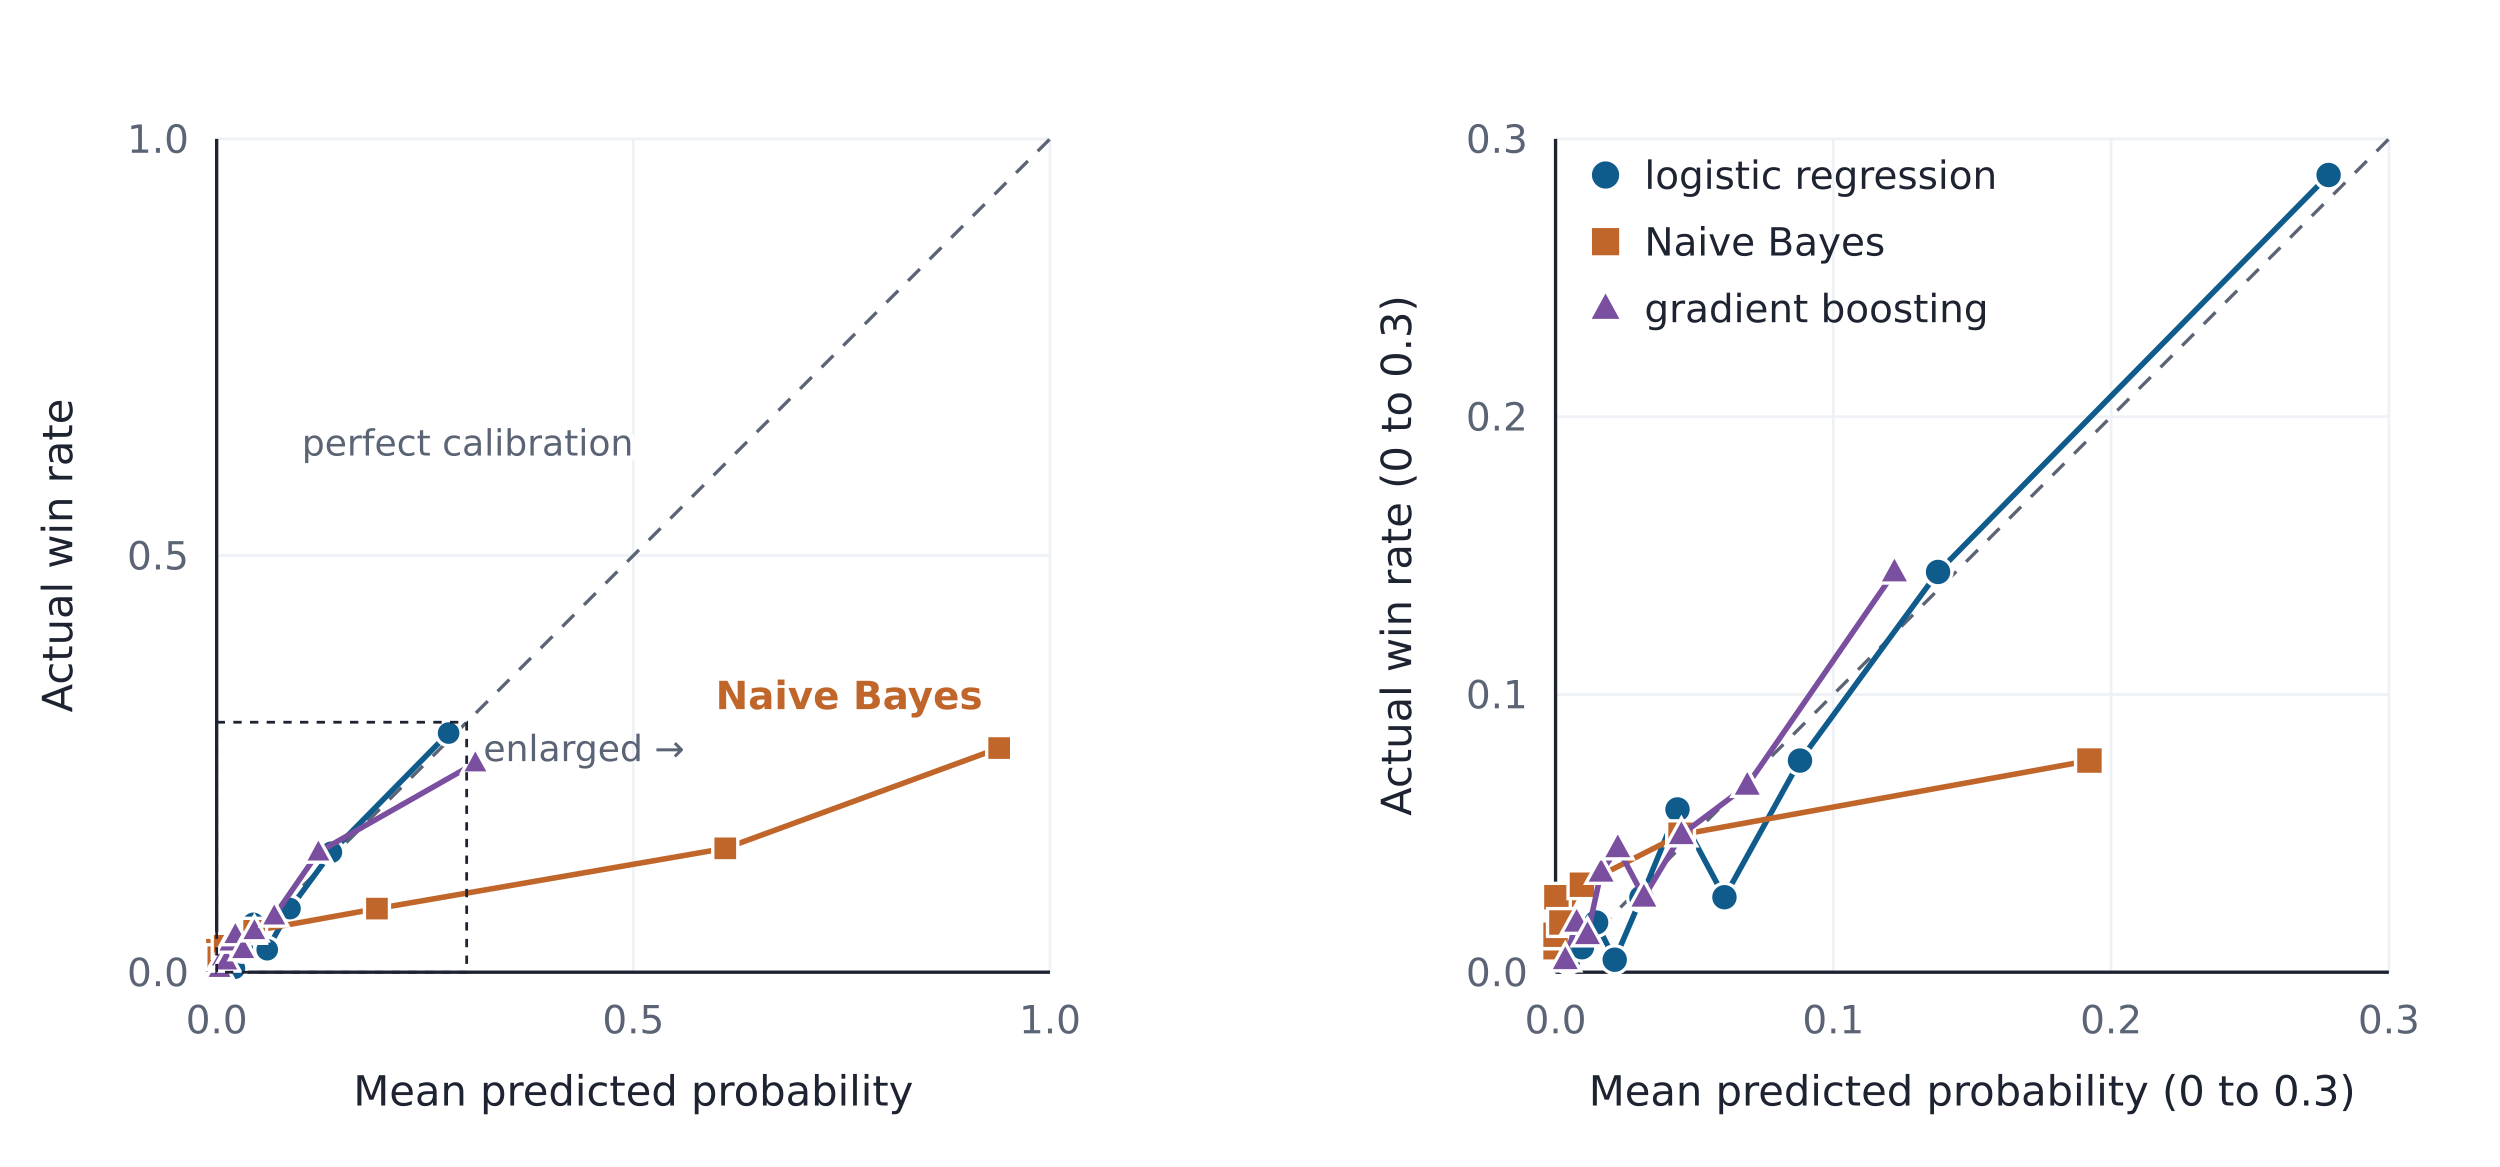
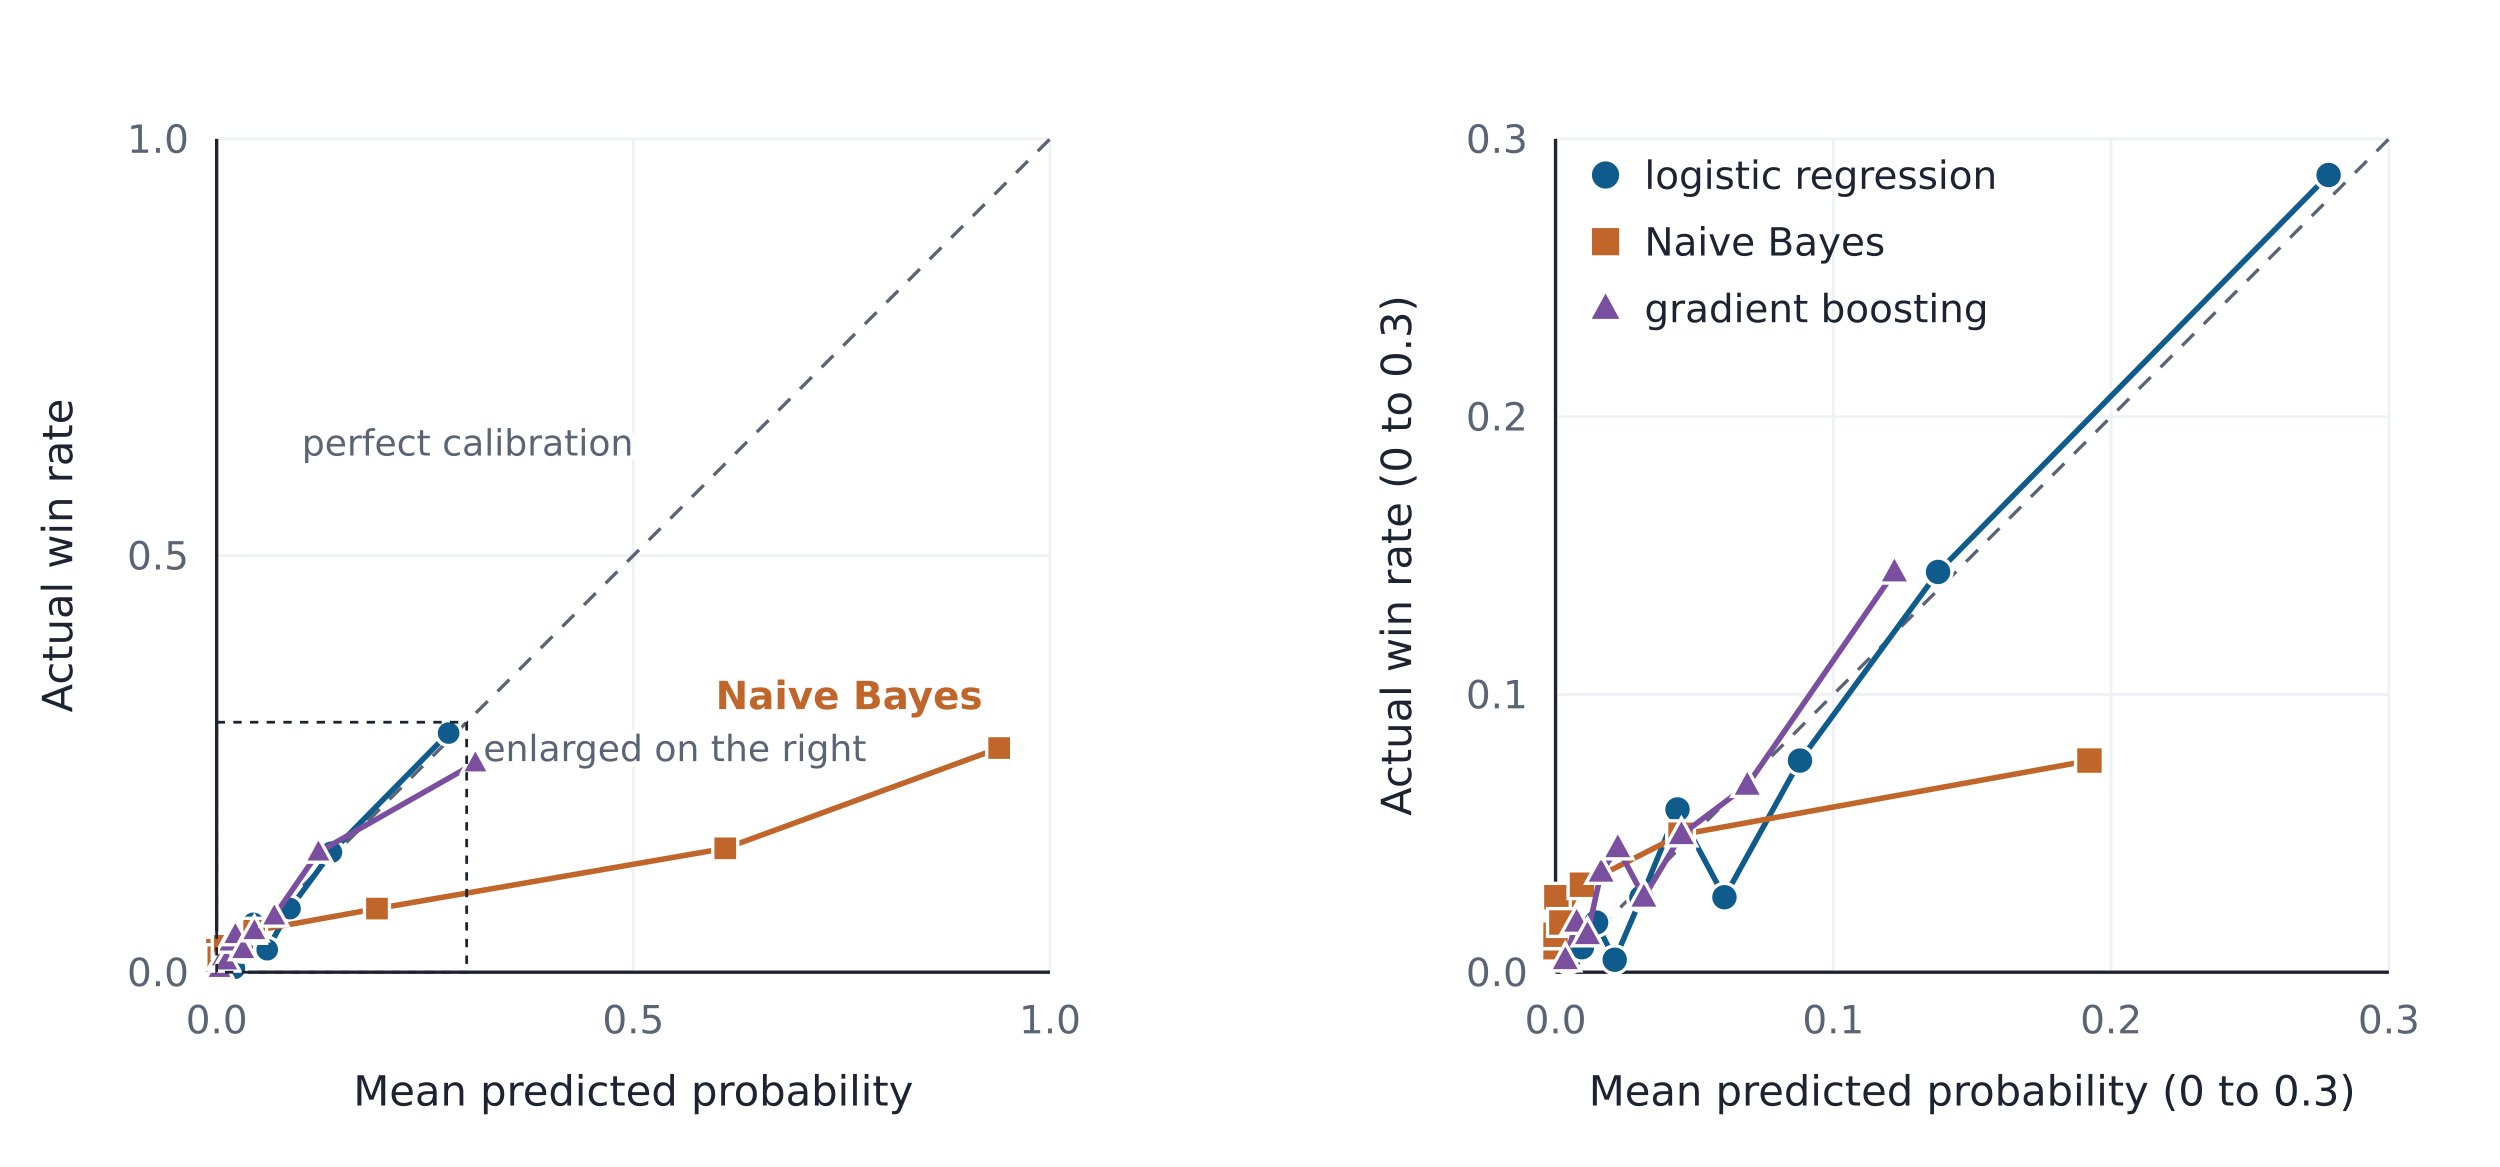
<svg xmlns="http://www.w3.org/2000/svg" width="900" height="420" viewBox="0 0 900 420" font-family="DejaVu Sans, Arial, sans-serif">
  <rect width="900" height="420" fill="#ffffff" />
  <path d="M78.0,350.0 L78.0,50.0" fill="none" stroke="#eef1f5" stroke-width="1" stroke-linejoin="round" />
  <text x="78.0" y="372" font-size="14" fill="#5b6475" font-weight="normal" text-anchor="middle">0.0</text>
  <path d="M228.0,350.0 L228.0,50.0" fill="none" stroke="#eef1f5" stroke-width="1" stroke-linejoin="round" />
  <text x="228.0" y="372" font-size="14" fill="#5b6475" font-weight="normal" text-anchor="middle">0.5</text>
  <path d="M378.0,350.0 L378.0,50.0" fill="none" stroke="#eef1f5" stroke-width="1" stroke-linejoin="round" />
  <text x="378.0" y="372" font-size="14" fill="#5b6475" font-weight="normal" text-anchor="middle">1.0</text>
  <path d="M78.0,350.0 L378.0,350.0" fill="none" stroke="#eef1f5" stroke-width="1" stroke-linejoin="round" />
  <text x="68" y="355.0" font-size="14" fill="#5b6475" font-weight="normal" text-anchor="end">0.0</text>
  <path d="M78.0,200.0 L378.0,200.0" fill="none" stroke="#eef1f5" stroke-width="1" stroke-linejoin="round" />
  <text x="68" y="205.0" font-size="14" fill="#5b6475" font-weight="normal" text-anchor="end">0.5</text>
  <path d="M78.0,50.0 L378.0,50.0" fill="none" stroke="#eef1f5" stroke-width="1" stroke-linejoin="round" />
  <text x="68" y="55.0" font-size="14" fill="#5b6475" font-weight="normal" text-anchor="end">1.0</text>
  <path d="M78.0,350.0 L378.0,350.0" fill="none" stroke="#1d2330" stroke-width="1.2" stroke-linejoin="round" />
  <path d="M78.0,350.0 L78.0,50.0" fill="none" stroke="#1d2330" stroke-width="1.2" stroke-linejoin="round" />
  <text x="228.0" y="398" font-size="15" fill="#1d2330" font-weight="normal" text-anchor="middle">Mean predicted probability</text>
  <text x="26" y="200.0" font-size="15" fill="#1d2330" text-anchor="middle" transform="rotate(-90 26 200.0)">Actual win rate</text>
  <path d="M78.0,350.0 L378.0,50.0" fill="none" stroke="#5b6475" stroke-width="1.2" stroke-linejoin="round" stroke-dasharray="6 5" />
  <text x="228.0" y="164.0" font-size="13" fill="#fff" stroke="#fff" stroke-width="4" stroke-linejoin="round" font-weight="normal" text-anchor="end">perfect calibration</text>
  <text x="228.0" y="164.0" font-size="13" fill="#5b6475" font-weight="normal" text-anchor="end">perfect calibration</text>
  <path d="M79.4,348.7 L80.9,347.3 L82.4,344.6 L84.4,348.6 L87.3,341.9 L91.2,332.4 L96.2,341.9 L104.4,327.1 L119.3,306.8 L161.5,263.9" fill="none" stroke="#0f5c8c" stroke-width="2" stroke-linejoin="round" />
  <circle cx="79.4" cy="348.7" r="4.5" fill="#0f5c8c" stroke="#fff" stroke-width="1.2" />
  <circle cx="80.9" cy="347.3" r="4.5" fill="#0f5c8c" stroke="#fff" stroke-width="1.2" />
  <circle cx="82.4" cy="344.6" r="4.5" fill="#0f5c8c" stroke="#fff" stroke-width="1.2" />
  <circle cx="84.4" cy="348.6" r="4.5" fill="#0f5c8c" stroke="#fff" stroke-width="1.2" />
  <circle cx="87.3" cy="341.9" r="4.5" fill="#0f5c8c" stroke="#fff" stroke-width="1.2" />
  <circle cx="91.2" cy="332.4" r="4.5" fill="#0f5c8c" stroke="#fff" stroke-width="1.2" />
  <circle cx="96.2" cy="341.9" r="4.5" fill="#0f5c8c" stroke="#fff" stroke-width="1.2" />
  <circle cx="104.4" cy="327.1" r="4.5" fill="#0f5c8c" stroke="#fff" stroke-width="1.2" />
  <circle cx="119.3" cy="306.8" r="4.5" fill="#0f5c8c" stroke="#fff" stroke-width="1.2" />
  <circle cx="161.5" cy="263.9" r="4.5" fill="#0f5c8c" stroke="#fff" stroke-width="1.2" />
  <path d="M78.0,347.3 L78.0,345.9 L78.0,346.0 L78.1,341.9 L78.6,344.6 L80.9,340.5 L91.5,335.1 L135.7,327.1 L261.1,305.4 L359.7,269.3" fill="none" stroke="#c0662b" stroke-width="2" stroke-linejoin="round" />
  <rect x="73.5" y="342.8" width="9.0" height="9.0" fill="#c0662b" stroke="#fff" stroke-width="1.2" />
  <rect x="73.5" y="341.4" width="9.0" height="9.0" fill="#c0662b" stroke="#fff" stroke-width="1.2" />
  <rect x="73.5" y="341.5" width="9.0" height="9.0" fill="#c0662b" stroke="#fff" stroke-width="1.2" />
  <rect x="73.6" y="337.4" width="9.0" height="9.0" fill="#c0662b" stroke="#fff" stroke-width="1.2" />
  <rect x="74.1" y="340.1" width="9.0" height="9.0" fill="#c0662b" stroke="#fff" stroke-width="1.2" />
  <rect x="76.4" y="336.0" width="9.0" height="9.0" fill="#c0662b" stroke="#fff" stroke-width="1.2" />
  <rect x="87.0" y="330.6" width="9.0" height="9.0" fill="#c0662b" stroke="#fff" stroke-width="1.2" />
  <rect x="131.2" y="322.6" width="9.0" height="9.0" fill="#c0662b" stroke="#fff" stroke-width="1.2" />
  <rect x="256.6" y="300.9" width="9.0" height="9.0" fill="#c0662b" stroke="#fff" stroke-width="1.2" />
  <rect x="355.2" y="264.8" width="9.0" height="9.0" fill="#c0662b" stroke="#fff" stroke-width="1.2" />
  <path d="M79.0,348.7 L80.3,344.6 L81.5,346.0 L82.9,339.2 L84.7,336.5 L87.5,341.9 L91.6,335.1 L98.7,329.8 L114.6,306.8 L171.1,274.7" fill="none" stroke="#7a4fa0" stroke-width="2" stroke-linejoin="round" />
  <path d="M79.0,343.3 L84.0,352.3 L74.1,352.3 Z" fill="#7a4fa0" stroke="#fff" stroke-width="1.2" />
  <path d="M80.3,339.2 L85.2,348.2 L75.3,348.2 Z" fill="#7a4fa0" stroke="#fff" stroke-width="1.2" />
  <path d="M81.5,340.6 L86.4,349.6 L76.5,349.6 Z" fill="#7a4fa0" stroke="#fff" stroke-width="1.2" />
  <path d="M82.9,333.8 L87.9,342.8 L78.0,342.8 Z" fill="#7a4fa0" stroke="#fff" stroke-width="1.2" />
  <path d="M84.7,331.1 L89.7,340.1 L79.8,340.1 Z" fill="#7a4fa0" stroke="#fff" stroke-width="1.2" />
  <path d="M87.5,336.5 L92.5,345.5 L82.6,345.5 Z" fill="#7a4fa0" stroke="#fff" stroke-width="1.2" />
  <path d="M91.6,329.7 L96.5,338.7 L86.6,338.7 Z" fill="#7a4fa0" stroke="#fff" stroke-width="1.2" />
  <path d="M98.7,324.4 L103.7,333.4 L93.8,333.4 Z" fill="#7a4fa0" stroke="#fff" stroke-width="1.2" />
  <path d="M114.6,301.4 L119.6,310.4 L109.7,310.4 Z" fill="#7a4fa0" stroke="#fff" stroke-width="1.2" />
  <path d="M171.1,269.3 L176.1,278.3 L166.2,278.3 Z" fill="#7a4fa0" stroke="#fff" stroke-width="1.2" />
  <text x="353.728" y="255.283" font-size="14" fill="#fff" stroke="#fff" stroke-width="4" stroke-linejoin="round" font-weight="bold" text-anchor="end">Naive Bayes</text>
  <text x="353.728" y="255.283" font-size="14" fill="#c0662b" font-weight="bold" text-anchor="end">Naive Bayes</text>
  <rect x="78" y="260.0" width="90.0" height="90.0" rx="0" fill="none" stroke="#1d2330" stroke-width="1" stroke-dasharray="3 3" />
-   <text x="174.0" y="274.0" font-size="13" fill="#5b6475" font-weight="normal" text-anchor="start">enlarged →</text>
+   <text x="174.0" y="274.0" font-size="13" fill="#fff" stroke="#fff" stroke-width="4" stroke-linejoin="round" font-weight="normal" text-anchor="start">enlarged on the right</text>
+   <text x="174.0" y="274.0" font-size="13" fill="#5b6475" font-weight="normal" text-anchor="start">enlarged on the right</text>
  <path d="M560.0,350.0 L560.0,50.0" fill="none" stroke="#eef1f5" stroke-width="1" stroke-linejoin="round" />
  <text x="560.0" y="372" font-size="14" fill="#5b6475" font-weight="normal" text-anchor="middle">0.0</text>
  <path d="M660.0,350.0 L660.0,50.0" fill="none" stroke="#eef1f5" stroke-width="1" stroke-linejoin="round" />
  <text x="660.0" y="372" font-size="14" fill="#5b6475" font-weight="normal" text-anchor="middle">0.1</text>
  <path d="M760.0,350.0 L760.0,50.0" fill="none" stroke="#eef1f5" stroke-width="1" stroke-linejoin="round" />
  <text x="760.0" y="372" font-size="14" fill="#5b6475" font-weight="normal" text-anchor="middle">0.2</text>
  <path d="M860.0,350.0 L860.0,50.0" fill="none" stroke="#eef1f5" stroke-width="1" stroke-linejoin="round" />
  <text x="860.0" y="372" font-size="14" fill="#5b6475" font-weight="normal" text-anchor="middle">0.3</text>
  <path d="M560.0,350.0 L860.0,350.0" fill="none" stroke="#eef1f5" stroke-width="1" stroke-linejoin="round" />
  <text x="550" y="355.0" font-size="14" fill="#5b6475" font-weight="normal" text-anchor="end">0.0</text>
  <path d="M560.0,250.0 L860.0,250.0" fill="none" stroke="#eef1f5" stroke-width="1" stroke-linejoin="round" />
  <text x="550" y="255.0" font-size="14" fill="#5b6475" font-weight="normal" text-anchor="end">0.1</text>
  <path d="M560.0,150.0 L860.0,150.0" fill="none" stroke="#eef1f5" stroke-width="1" stroke-linejoin="round" />
  <text x="550" y="155" font-size="14" fill="#5b6475" font-weight="normal" text-anchor="end">0.2</text>
  <path d="M560.0,50.0 L860.0,50.0" fill="none" stroke="#eef1f5" stroke-width="1" stroke-linejoin="round" />
  <text x="550" y="55.0" font-size="14" fill="#5b6475" font-weight="normal" text-anchor="end">0.3</text>
  <path d="M560.0,350.0 L860.0,350.0" fill="none" stroke="#1d2330" stroke-width="1.2" stroke-linejoin="round" />
  <path d="M560.0,350.0 L560.0,50.0" fill="none" stroke="#1d2330" stroke-width="1.2" stroke-linejoin="round" />
  <text x="710.0" y="398" font-size="15" fill="#1d2330" font-weight="normal" text-anchor="middle">Mean predicted probability (0 to 0.3)</text>
  <text x="508" y="200.0" font-size="15" fill="#1d2330" text-anchor="middle" transform="rotate(-90 508 200.0)">Actual win rate (0 to 0.3)</text>
  <path d="M560.0,350.0 L860.0,50.0" fill="none" stroke="#5b6475" stroke-width="1.2" stroke-linejoin="round" stroke-dasharray="6 5" />
  <path d="M564.6,345.5 L569.5,341.0 L574.6,332.1 L581.3,345.5 L590.9,323.1 L603.9,291.4 L620.8,323.0 L648.0,273.8 L697.7,205.9 L838.3,63.0" fill="none" stroke="#0f5c8c" stroke-width="2" stroke-linejoin="round" />
  <circle cx="564.6" cy="345.5" r="5" fill="#0f5c8c" stroke="#fff" stroke-width="1.2" />
  <circle cx="569.5" cy="341.0" r="5" fill="#0f5c8c" stroke="#fff" stroke-width="1.2" />
  <circle cx="574.6" cy="332.1" r="5" fill="#0f5c8c" stroke="#fff" stroke-width="1.2" />
  <circle cx="581.3" cy="345.5" r="5" fill="#0f5c8c" stroke="#fff" stroke-width="1.2" />
  <circle cx="590.9" cy="323.1" r="5" fill="#0f5c8c" stroke="#fff" stroke-width="1.2" />
  <circle cx="603.9" cy="291.4" r="5" fill="#0f5c8c" stroke="#fff" stroke-width="1.2" />
  <circle cx="620.8" cy="323.0" r="5" fill="#0f5c8c" stroke="#fff" stroke-width="1.2" />
  <circle cx="648.0" cy="273.8" r="5" fill="#0f5c8c" stroke="#fff" stroke-width="1.2" />
  <circle cx="697.7" cy="205.9" r="5" fill="#0f5c8c" stroke="#fff" stroke-width="1.2" />
  <circle cx="838.3" cy="63.0" r="5" fill="#0f5c8c" stroke="#fff" stroke-width="1.2" />
  <path d="M560.0,341.0 L560.0,336.5 L560.0,336.5 L560.3,323.0 L562.1,332.1 L569.5,318.5 L605.0,300.5 L752.2,273.8" fill="none" stroke="#c0662b" stroke-width="2" stroke-linejoin="round" />
  <rect x="555.0" y="336.0" width="10" height="10" fill="#c0662b" stroke="#fff" stroke-width="1.2" />
  <rect x="555.0" y="331.5" width="10" height="10" fill="#c0662b" stroke="#fff" stroke-width="1.2" />
  <rect x="555.0" y="331.5" width="10" height="10" fill="#c0662b" stroke="#fff" stroke-width="1.2" />
  <rect x="555.3" y="318.0" width="10" height="10" fill="#c0662b" stroke="#fff" stroke-width="1.2" />
  <rect x="557.1" y="327.1" width="10" height="10" fill="#c0662b" stroke="#fff" stroke-width="1.2" />
  <rect x="564.5" y="313.5" width="10" height="10" fill="#c0662b" stroke="#fff" stroke-width="1.2" />
  <rect x="600.0" y="295.5" width="10" height="10" fill="#c0662b" stroke="#fff" stroke-width="1.2" />
  <rect x="747.2" y="268.8" width="10" height="10" fill="#c0662b" stroke="#fff" stroke-width="1.2" />
  <path d="M563.5,345.5 L567.6,332.0 L571.5,336.5 L576.4,314.0 L582.4,305.2 L591.8,323.0 L605.3,300.5 L629.0,282.7 L682.0,205.9" fill="none" stroke="#7a4fa0" stroke-width="2" stroke-linejoin="round" />
  <path d="M563.5,339.5 L569.0,349.5 L558.0,349.5 Z" fill="#7a4fa0" stroke="#fff" stroke-width="1.2" />
  <path d="M567.6,326.0 L573.1,336.0 L562.1,336.0 Z" fill="#7a4fa0" stroke="#fff" stroke-width="1.2" />
  <path d="M571.5,330.5 L577.0,340.5 L566.0,340.5 Z" fill="#7a4fa0" stroke="#fff" stroke-width="1.2" />
  <path d="M576.4,308.0 L581.9,318.0 L570.9,318.0 Z" fill="#7a4fa0" stroke="#fff" stroke-width="1.2" />
  <path d="M582.4,299.2 L587.9,309.2 L576.9,309.2 Z" fill="#7a4fa0" stroke="#fff" stroke-width="1.2" />
  <path d="M591.8,317.0 L597.3,327.0 L586.3,327.0 Z" fill="#7a4fa0" stroke="#fff" stroke-width="1.2" />
  <path d="M605.3,294.5 L610.8,304.5 L599.8,304.5 Z" fill="#7a4fa0" stroke="#fff" stroke-width="1.2" />
  <path d="M629.0,276.7 L634.5,286.7 L623.5,286.7 Z" fill="#7a4fa0" stroke="#fff" stroke-width="1.2" />
  <path d="M682.0,199.9 L687.5,209.9 L676.5,209.9 Z" fill="#7a4fa0" stroke="#fff" stroke-width="1.2" />
  <circle cx="578.0" cy="63.0" r="5.5" fill="#0f5c8c" stroke="#fff" stroke-width="1.2" />
  <text x="592" y="68" font-size="14" fill="#1d2330" font-weight="normal" text-anchor="start">logistic regression</text>
  <rect x="572.5" y="81.5" width="11.0" height="11.0" fill="#c0662b" stroke="#fff" stroke-width="1.2" />
  <text x="592" y="92" font-size="14" fill="#1d2330" font-weight="normal" text-anchor="start">Naive Bayes</text>
  <path d="M578.0,104.4 L584.0,115.4 L572.0,115.4 Z" fill="#7a4fa0" stroke="#fff" stroke-width="1.2" />
  <text x="592" y="116" font-size="14" fill="#1d2330" font-weight="normal" text-anchor="start">gradient boosting</text>
</svg>
